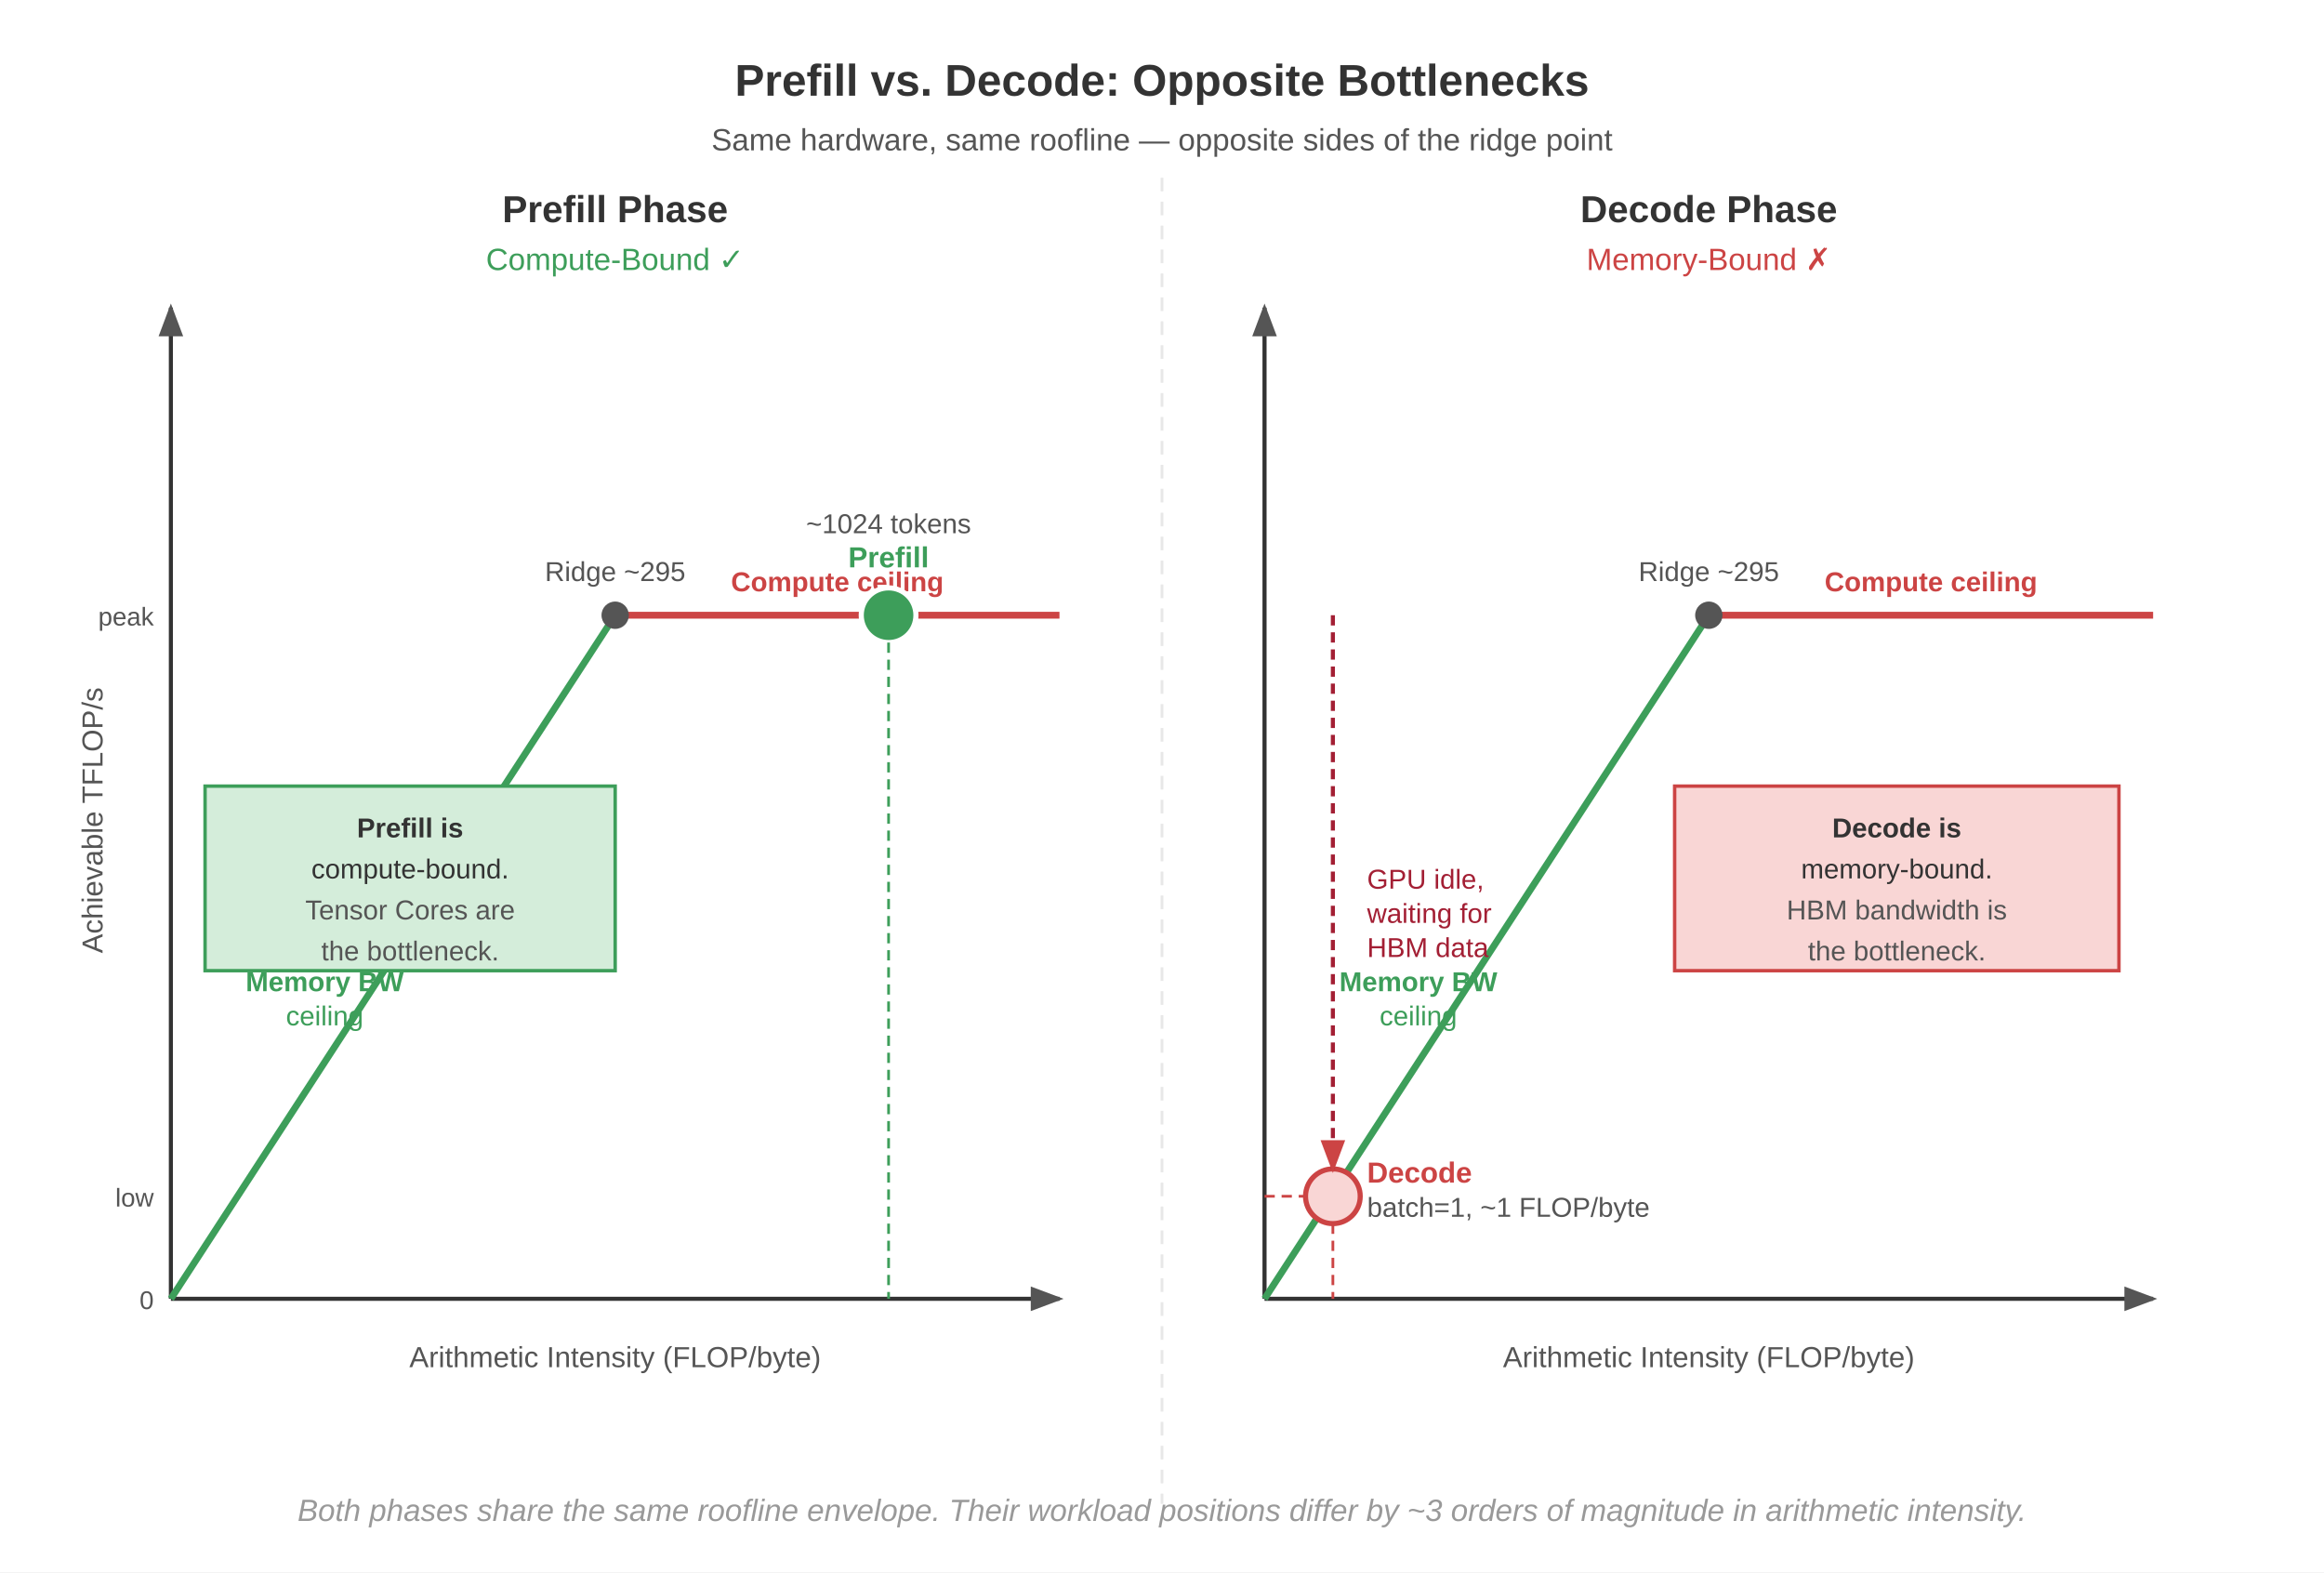
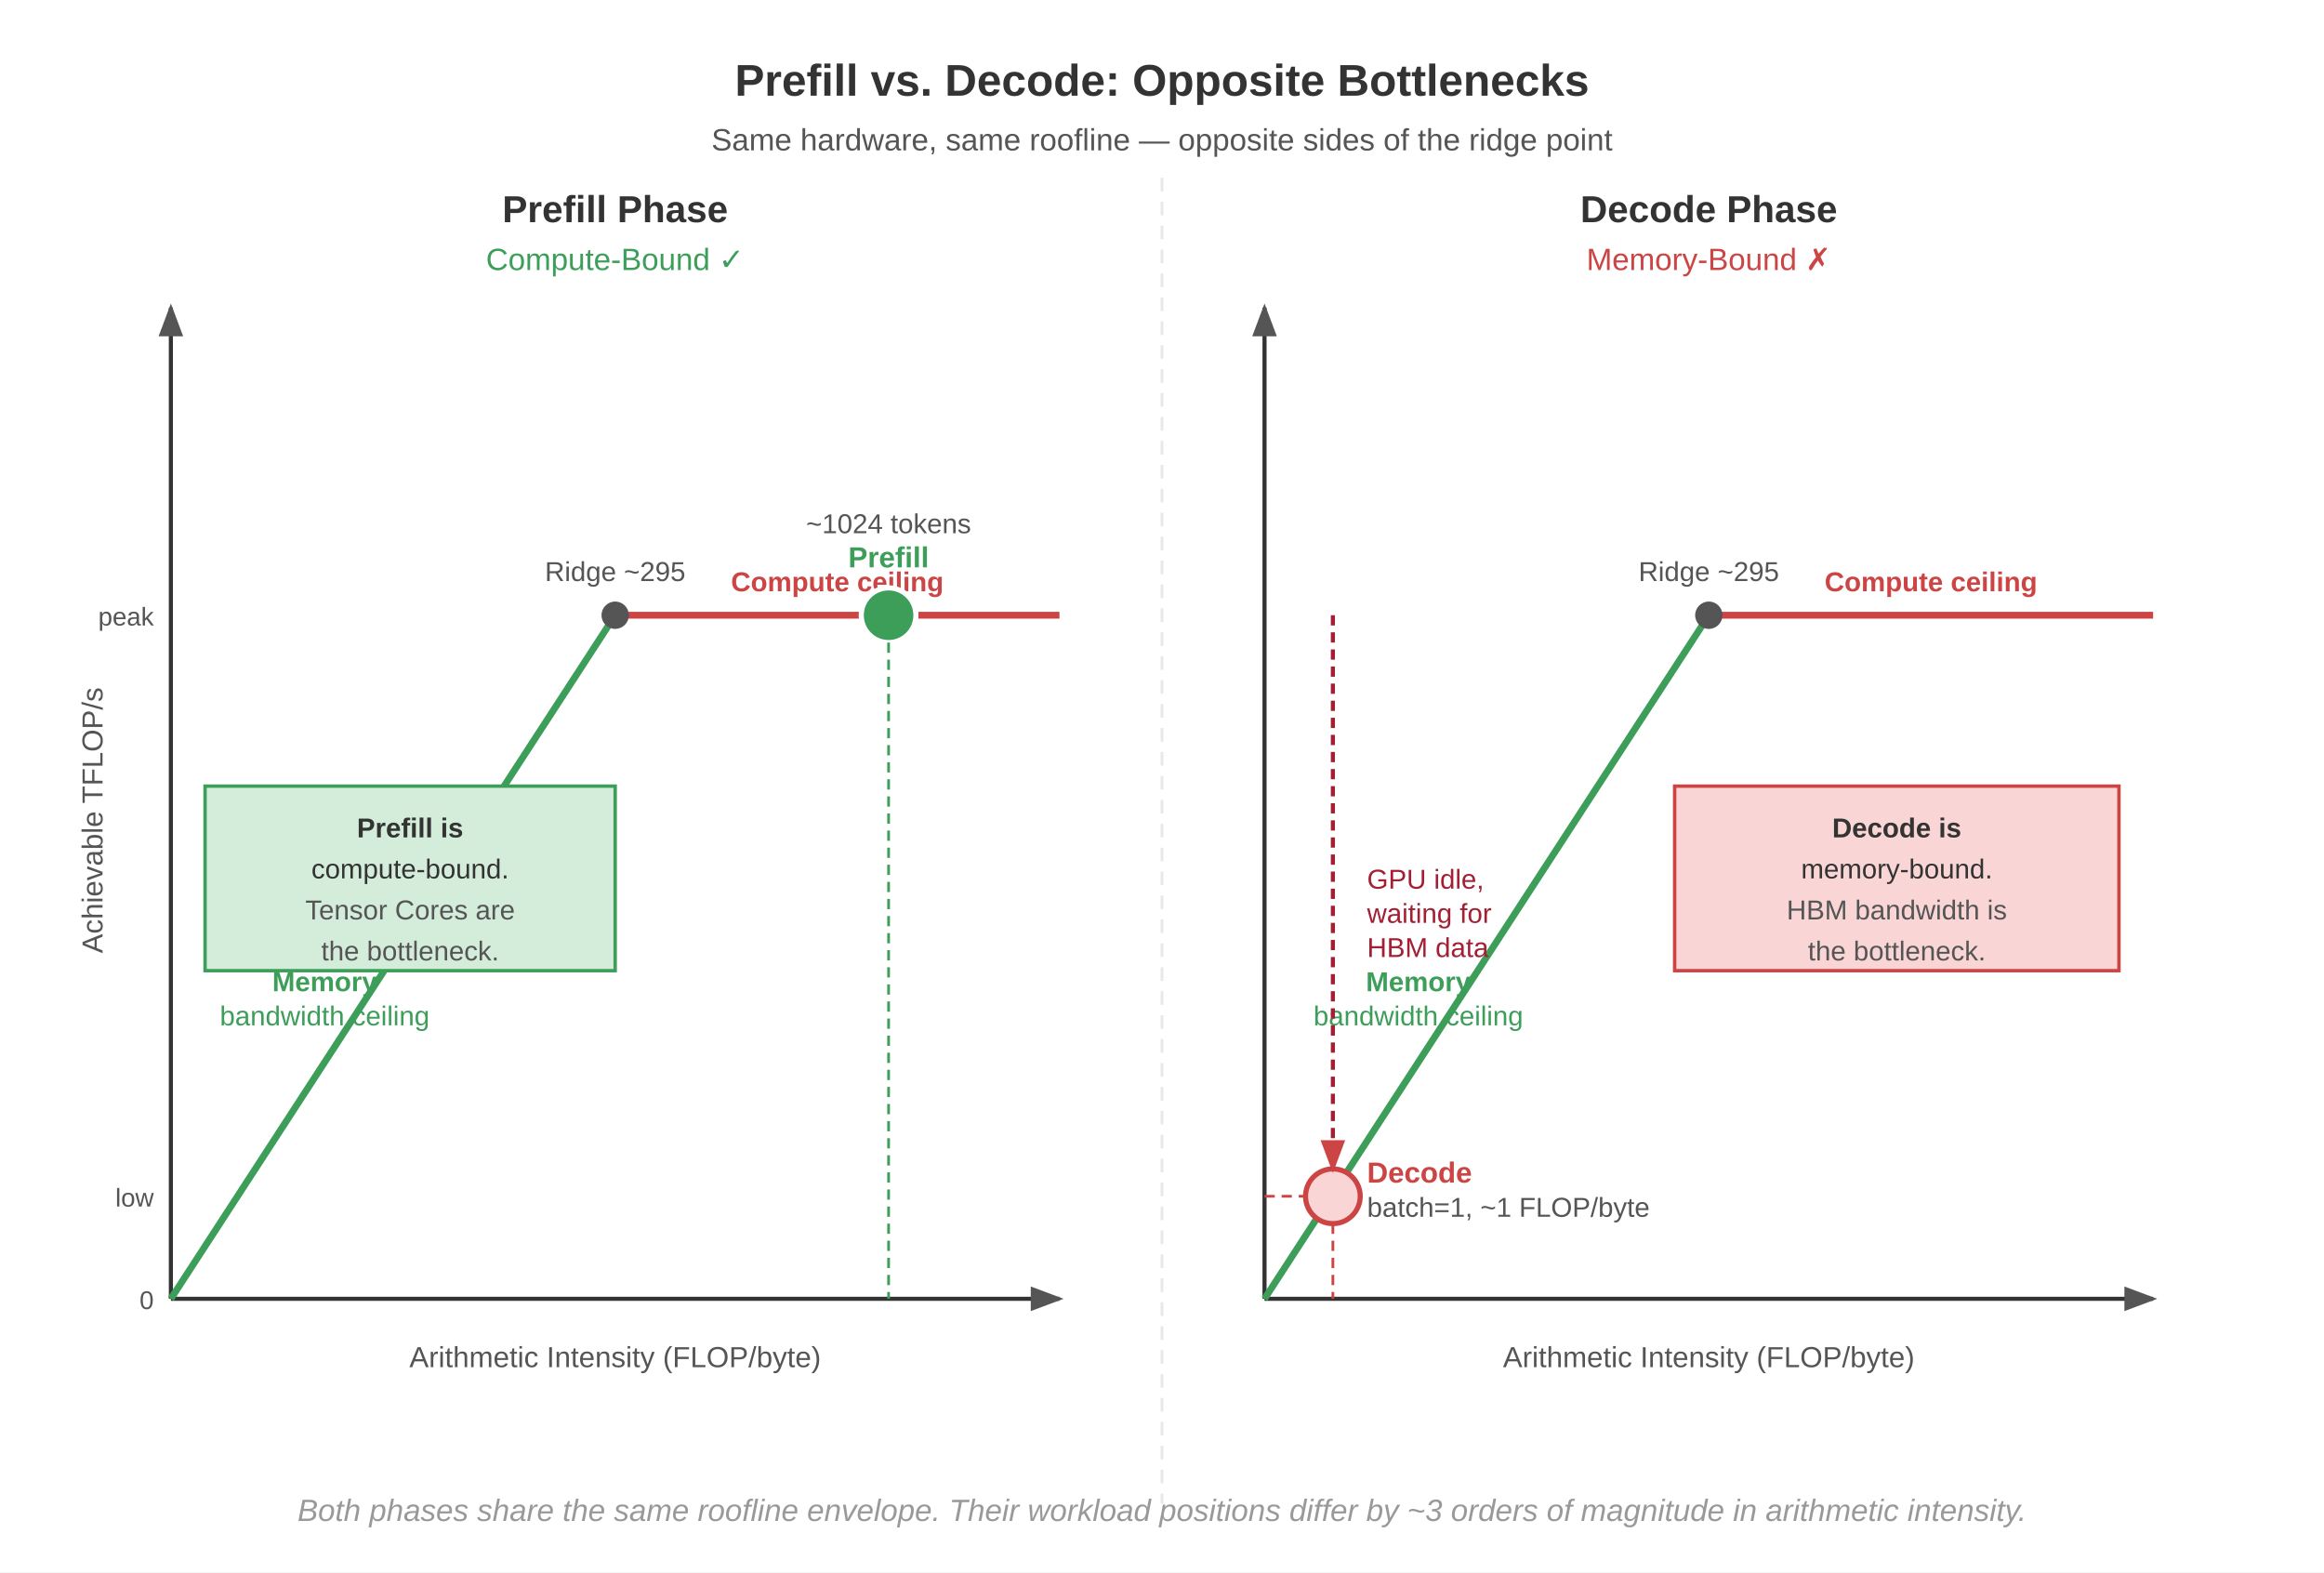
<svg xmlns="http://www.w3.org/2000/svg" font-family="Arial, Helvetica, sans-serif" viewBox="0 0 680 460">
  <rect width="680" height="460" fill="#fff" />
  <defs>
    <marker id="arr" markerWidth="8" markerHeight="6" refX="7" refY="3" orient="auto">
      <path d="M0,0 L8,3 L0,6 Z" fill="#555" />
    </marker>
    <marker id="arr-blue" markerWidth="8" markerHeight="6" refX="7" refY="3" orient="auto">
      <path d="M0,0 L8,3 L0,6 Z" fill="#4a90c4" />
    </marker>
    <marker id="arr-red" markerWidth="8" markerHeight="6" refX="7" refY="3" orient="auto">
      <path d="M0,0 L8,3 L0,6 Z" fill="#c44" />
    </marker>
  </defs>
  <text x="340" y="28" text-anchor="middle" font-size="13" font-weight="700" fill="#333">Prefill vs. Decode: Opposite Bottlenecks</text>
  <text x="340" y="44" text-anchor="middle" font-size="9" fill="#555">Same hardware, same roofline — opposite sides of the ridge point</text>
  <line x1="340" y1="52" x2="340" y2="440" stroke="#e8e8e8" stroke-dasharray="4,3" stroke-width="0.8" />
  <text x="180" y="65" text-anchor="middle" font-size="11" font-weight="700" fill="#333">Prefill Phase</text>
  <text x="180" y="79" text-anchor="middle" font-size="9" fill="#3d9e5a">Compute-Bound ✓</text>
  <line x1="50" y1="380" x2="50" y2="90" stroke="#333" stroke-width="1.2" marker-end="url(#arr)" />
  <line x1="50" y1="380" x2="310" y2="380" stroke="#333" stroke-width="1.2" marker-end="url(#arr)" />
  <text x="180" y="400" text-anchor="middle" font-size="8.5" fill="#555">Arithmetic Intensity (FLOP/byte)</text>
  <text x="30" y="240" text-anchor="middle" font-size="8.5" fill="#555" transform="rotate(-90 30 240)">Achievable TFLOP/s</text>
  <text x="45" y="383" text-anchor="end" font-size="7.5" fill="#555">0</text>
  <text x="45" y="353" text-anchor="end" font-size="7.5" fill="#555">low</text>
  <text x="45" y="183" text-anchor="end" font-size="7.5" fill="#555">peak</text>
  <line x1="50" y1="380" x2="180" y2="180" stroke="#3d9e5a" stroke-width="2.0" />
  <line x1="180" y1="180" x2="310" y2="180" stroke="#c44" stroke-width="2.0" />
  <circle cx="180" cy="180" r="4" fill="#555" />
  <text x="180" y="170" text-anchor="middle" font-size="8" fill="#555">Ridge ~295</text>
-   <text x="95" y="290" text-anchor="middle" font-size="8" fill="#3d9e5a" font-weight="700">Memory BW</text>
-   <text x="95" y="300" text-anchor="middle" font-size="8" fill="#3d9e5a">ceiling</text>
+   <text x="95" y="290" text-anchor="middle" font-size="8" fill="#3d9e5a" font-weight="700">Memory</text>
+   <text x="95" y="300" text-anchor="middle" font-size="8" fill="#3d9e5a">bandwidth ceiling</text>
  <text x="245" y="173" text-anchor="middle" font-size="8" fill="#c44" font-weight="700">Compute ceiling</text>
  <circle cx="260" cy="180" r="8" fill="#3d9e5a" stroke="#fff" stroke-width="1.5" />
  <text x="260" y="166" text-anchor="middle" font-size="8.5" font-weight="700" fill="#3d9e5a">Prefill</text>
  <text x="260" y="156" text-anchor="middle" font-size="8" fill="#555">~1024 tokens</text>
  <line x1="260" y1="188" x2="260" y2="380" stroke="#3d9e5a" stroke-width="0.8" stroke-dasharray="3,2" />
  <rect x="60" y="230" width="120" height="54" fill="#d4edda" stroke="#3d9e5a" stroke-width="1.0" />
  <text x="120" y="245" text-anchor="middle" font-size="8" font-weight="700" fill="#333">Prefill is</text>
  <text x="120" y="257" text-anchor="middle" font-size="8" fill="#333">compute-bound.</text>
  <text x="120" y="269" text-anchor="middle" font-size="8" fill="#555">Tensor Cores are</text>
  <text x="120" y="281" text-anchor="middle" font-size="8" fill="#555">the bottleneck.</text>
  <text x="500" y="65" text-anchor="middle" font-size="11" font-weight="700" fill="#333">Decode Phase</text>
  <text x="500" y="79" text-anchor="middle" font-size="9" fill="#c44">Memory-Bound ✗</text>
  <line x1="370" y1="380" x2="370" y2="90" stroke="#333" stroke-width="1.2" marker-end="url(#arr)" />
  <line x1="370" y1="380" x2="630" y2="380" stroke="#333" stroke-width="1.2" marker-end="url(#arr)" />
  <text x="500" y="400" text-anchor="middle" font-size="8.5" fill="#555">Arithmetic Intensity (FLOP/byte)</text>
  <line x1="370" y1="380" x2="500" y2="180" stroke="#3d9e5a" stroke-width="2.0" />
  <line x1="500" y1="180" x2="630" y2="180" stroke="#c44" stroke-width="2.0" />
  <circle cx="500" cy="180" r="4" fill="#555" />
  <text x="500" y="170" text-anchor="middle" font-size="8" fill="#555">Ridge ~295</text>
-   <text x="415" y="290" text-anchor="middle" font-size="8" fill="#3d9e5a" font-weight="700">Memory BW</text>
-   <text x="415" y="300" text-anchor="middle" font-size="8" fill="#3d9e5a">ceiling</text>
+   <text x="415" y="290" text-anchor="middle" font-size="8" fill="#3d9e5a" font-weight="700">Memory</text>
+   <text x="415" y="300" text-anchor="middle" font-size="8" fill="#3d9e5a">bandwidth ceiling</text>
  <text x="565" y="173" text-anchor="middle" font-size="8" fill="#c44" font-weight="700">Compute ceiling</text>
  <circle cx="390" cy="350" r="8" fill="#f9d6d5" stroke="#c44" stroke-width="1.5" />
  <text x="400" y="346" text-anchor="start" font-size="8.5" font-weight="700" fill="#c44">Decode</text>
  <text x="400" y="356" text-anchor="start" font-size="8" fill="#555">batch=1, ~1 FLOP/byte</text>
  <line x1="390" y1="358" x2="390" y2="380" stroke="#c44" stroke-width="0.8" stroke-dasharray="3,2" />
  <line x1="370" y1="350" x2="382" y2="350" stroke="#c44" stroke-width="0.8" stroke-dasharray="3,2" />
  <line x1="390" y1="180" x2="390" y2="342" stroke="#a31f34" stroke-width="1.2" stroke-dasharray="3,2" marker-end="url(#arr-red)" />
  <text x="400" y="260" font-size="8" fill="#a31f34">GPU idle,</text>
  <text x="400" y="270" font-size="8" fill="#a31f34">waiting for</text>
  <text x="400" y="280" font-size="8" fill="#a31f34">HBM data</text>
  <rect x="490" y="230" width="130" height="54" fill="#f9d6d5" stroke="#c44" stroke-width="1.0" />
  <text x="555" y="245" text-anchor="middle" font-size="8" font-weight="700" fill="#333">Decode is</text>
  <text x="555" y="257" text-anchor="middle" font-size="8" fill="#333">memory-bound.</text>
  <text x="555" y="269" text-anchor="middle" font-size="8" fill="#555">HBM bandwidth is</text>
  <text x="555" y="281" text-anchor="middle" font-size="8" fill="#555">the bottleneck.</text>
  <text x="340" y="445" text-anchor="middle" font-size="9" fill="#999" font-style="italic">Both phases share the same roofline envelope. Their workload positions differ by ~3 orders of magnitude in arithmetic intensity.</text>
</svg>
